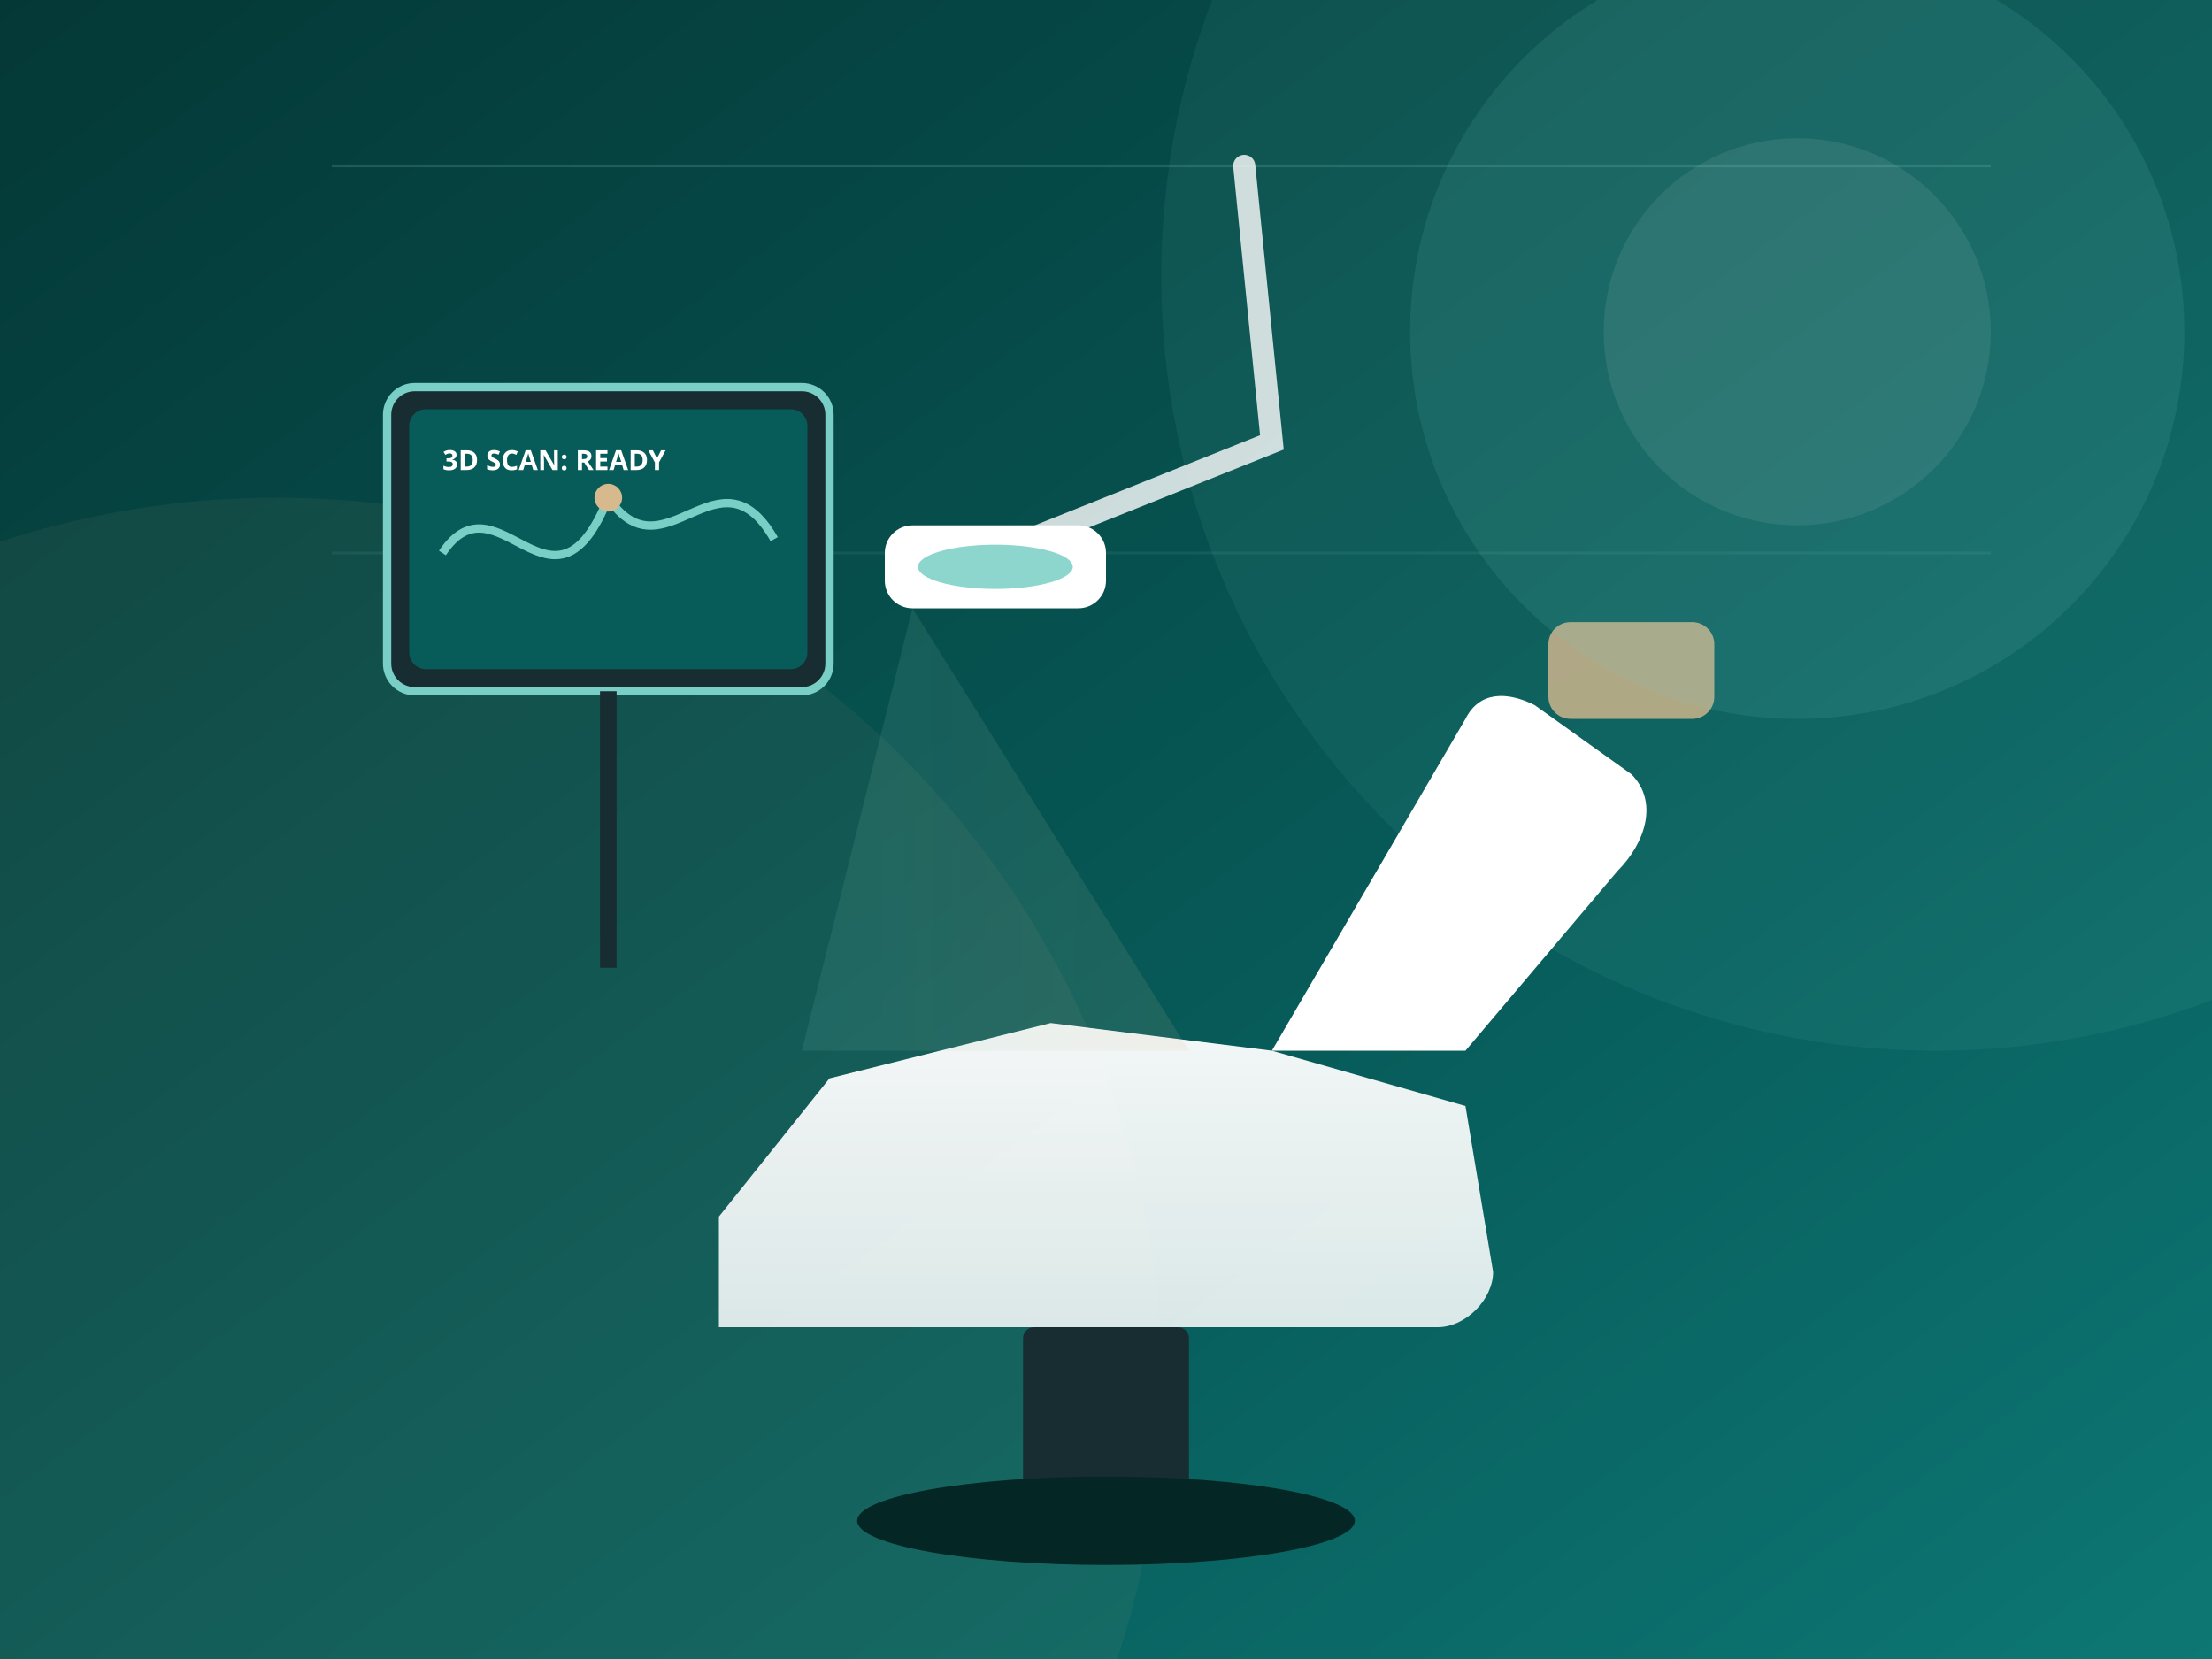
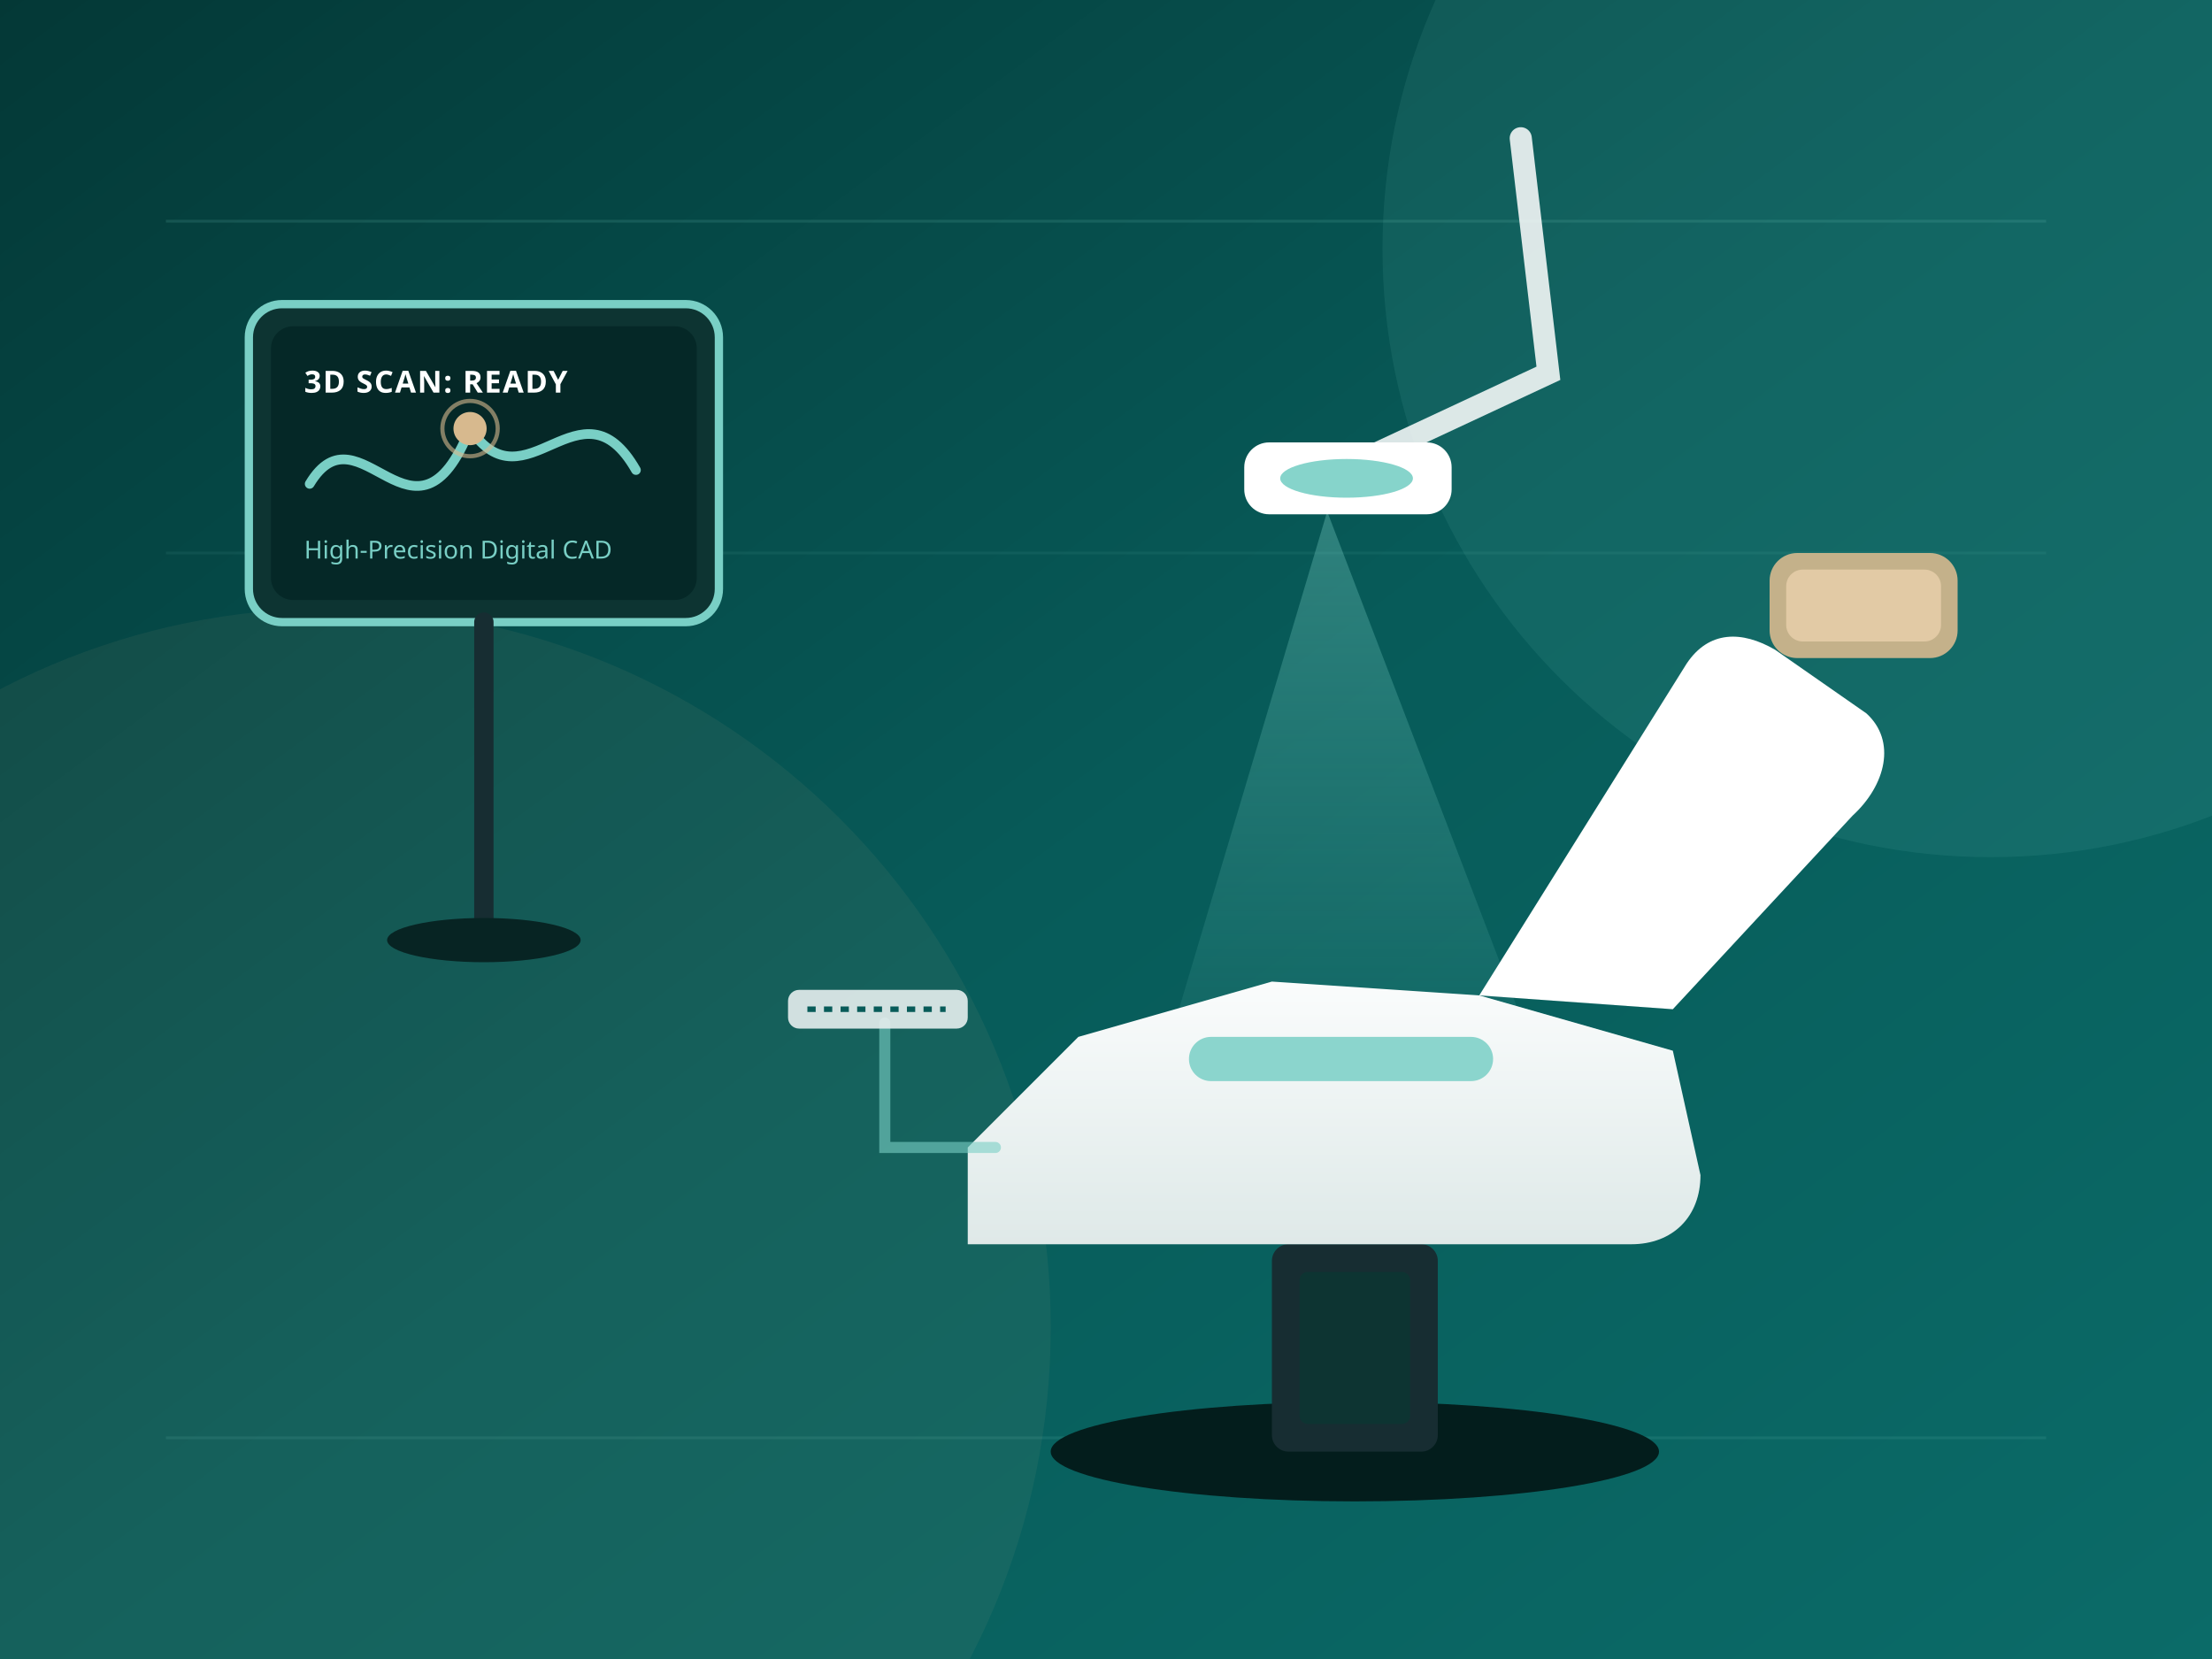
<svg xmlns="http://www.w3.org/2000/svg" viewBox="0 0 800 600" width="800" height="600">
  <defs>
    <linearGradient id="bgH" x1="0" y1="0" x2="1" y2="1">
      <stop offset="0%" stop-color="#043836" />
-       <stop offset="60%" stop-color="#075B59" />
-       <stop offset="100%" stop-color="#0d7774" />
+       <stop offset="50%" stop-color="#075B59" />
+       <stop offset="100%" stop-color="#0b6b68" />
    </linearGradient>
    <linearGradient id="chairGrad" x1="0" y1="0" x2="0" y2="1">
      <stop offset="0%" stop-color="#FFFFFF" />
-       <stop offset="100%" stop-color="#E5EEEE" />
+       <stop offset="100%" stop-color="#E3ECEB" />
    </linearGradient>
    <linearGradient id="screenG" x1="0" y1="0" x2="1" y2="0">
      <stop offset="0%" stop-color="#79CFC5" />
      <stop offset="100%" stop-color="#D7B98E" />
    </linearGradient>
+     <linearGradient id="lampBeam" x1="0" y1="0" x2="0" y2="1">
+       <stop offset="0%" stop-color="#79CFC5" stop-opacity="0.35" />
+       <stop offset="100%" stop-color="#79CFC5" stop-opacity="0.02" />
+     </linearGradient>
  </defs>
  <rect width="800" height="600" fill="url(#bgH)" />
-   <circle cx="700" cy="100" r="280" fill="#79CFC5" opacity="0.08" />
-   <circle cx="100" cy="500" r="320" fill="#D7B98E" opacity="0.06" />
-   <line x1="120" y1="60" x2="720" y2="60" stroke="#79CFC5" stroke-opacity="0.2" stroke-width="1" />
-   <line x1="120" y1="200" x2="720" y2="200" stroke="#79CFC5" stroke-opacity="0.1" stroke-width="1" />
-   <path d="M 260 480 L 520 480 C 530 480, 540 470, 540 460 L 530 400 L 460 380 L 380 370 L 300 390 L 260 440 Z" fill="url(#chairGrad)" opacity="0.95" />
-   <path d="M 460 380 L 530 260 C 535 250, 545 250, 555 255 L 590 280 C 600 290, 595 305, 585 315 L 530 380 Z" fill="#FFFFFF" />
-   <rect x="560" y="225" width="60" height="35" rx="8" fill="#D7B98E" opacity="0.8" />
-   <rect x="370" y="480" width="60" height="70" rx="4" fill="#172D32" />
-   <ellipse cx="400" cy="550" rx="90" ry="16" fill="#042625" />
-   <path d="M 450 60 L 460 160 L 360 200" stroke="#FFFFFF" stroke-width="8" stroke-linecap="round" fill="none" opacity="0.8" />
-   <rect x="320" y="190" width="80" height="30" rx="10" fill="#FFFFFF" />
-   <ellipse cx="360" cy="205" rx="28" ry="8" fill="#79CFC5" opacity="0.85" />
-   <path d="M 330 220 L 290 380 L 430 380 Z" fill="url(#screenG)" opacity="0.12" />
-   <rect x="140" y="140" width="160" height="110" rx="10" fill="#172D32" stroke="#79CFC5" stroke-width="3" />
-   <rect x="148" y="148" width="144" height="94" rx="6" fill="#075B59" />
-   <path d="M 160 200 C 180 170, 200 230, 220 180 C 240 210, 260 160, 280 195" stroke="#79CFC5" stroke-width="3" fill="none" />
-   <circle cx="220" cy="180" r="5" fill="#D7B98E" />
-   <text x="160" y="170" font-family="'DM Sans', sans-serif" font-size="10" fill="#FFFFFF" font-weight="700">3D SCAN: READY</text>
-   <line x1="220" y1="250" x2="220" y2="350" stroke="#172D32" stroke-width="6" />
-   <circle cx="650" cy="120" r="140" fill="#79CFC5" opacity="0.12" />
-   <circle cx="650" cy="120" r="70" fill="#FFFFFF" opacity="0.08" />
+   <line x1="60" y1="80" x2="740" y2="80" stroke="#79CFC5" stroke-opacity="0.15" stroke-width="1" />
+   <line x1="60" y1="200" x2="740" y2="200" stroke="#79CFC5" stroke-opacity="0.08" stroke-width="1" />
+   <line x1="60" y1="520" x2="740" y2="520" stroke="#79CFC5" stroke-opacity="0.12" stroke-width="1" />
+   <circle cx="720" cy="90" r="220" fill="#79CFC5" opacity="0.1" />
+   <circle cx="120" cy="480" r="260" fill="#D7B98E" opacity="0.07" />
+   <rect x="90" y="110" width="170" height="115" rx="12" fill="#0d3432" stroke="#79CFC5" stroke-width="3" />
+   <rect x="98" y="118" width="154" height="99" rx="8" fill="#052827" />
+   <path d="M 112 175 C 130 145, 150 205, 170 155 C 190 185, 210 135, 230 170" stroke="#79CFC5" stroke-width="3.5" stroke-linecap="round" fill="none" />
+   <circle cx="170" cy="155" r="6" fill="#D7B98E" />
+   <circle cx="170" cy="155" r="10" stroke="#D7B98E" stroke-width="1.5" fill="none" opacity="0.6" />
+   <text x="110" y="142" font-family="'DM Sans', sans-serif" font-size="11" fill="#FFFFFF" font-weight="700" letter-spacing="0.5">3D SCAN: READY</text>
+   <text x="110" y="202" font-family="'DM Sans', sans-serif" font-size="9" fill="#79CFC5" font-weight="500">High-Precision Digital CAD</text>
+   <line x1="175" y1="225" x2="175" y2="340" stroke="#172D32" stroke-width="7" stroke-linecap="round" />
+   <ellipse cx="175" cy="340" rx="35" ry="8" fill="#072423" />
+   <polygon points="480,185 410,420 570,420" fill="url(#lampBeam)" />
+   <ellipse cx="490" cy="525" rx="110" ry="18" fill="#031d1c" />
+   <rect x="460" y="450" width="60" height="75" rx="6" fill="#172D32" />
+   <rect x="470" y="460" width="40" height="55" rx="3" fill="#0d3432" />
+   <path d="M 350 450 L 590 450 C 605 450, 615 440, 615 425 L 605 380 L 535 360 L 460 355 L 390 375 L 350 415 Z" fill="url(#chairGrad)" opacity="0.98" />
+   <path d="M 535 360 L 610 240 C 618 228, 630 228, 642 235 L 675 258 C 686 268, 682 284, 670 295 L 605 365 Z" fill="#FFFFFF" />
+   <rect x="640" y="200" width="68" height="38" rx="10" fill="#D7B98E" opacity="0.9" />
+   <rect x="646" y="206" width="56" height="26" rx="6" fill="#e2caa5" />
+   <rect x="430" y="375" width="110" height="16" rx="8" fill="#79CFC5" opacity="0.85" />
+   <path d="M 550 50 L 560 135 L 485 170" stroke="#FFFFFF" stroke-width="8" stroke-linecap="round" fill="none" opacity="0.85" />
+   <rect x="450" y="160" width="75" height="26" rx="9" fill="#FFFFFF" />
+   <ellipse cx="487" cy="173" rx="24" ry="7" fill="#79CFC5" opacity="0.9" />
+   <path d="M 360 415 L 320 415 L 320 370" stroke="#79CFC5" stroke-width="4" stroke-linecap="round" fill="none" opacity="0.6" />
+   <rect x="285" y="358" width="65" height="14" rx="4" fill="#E5EEEE" opacity="0.9" />
+   <line x1="292" y1="365" x2="342" y2="365" stroke="#075B59" stroke-width="2" stroke-dasharray="3,3" />
</svg>
